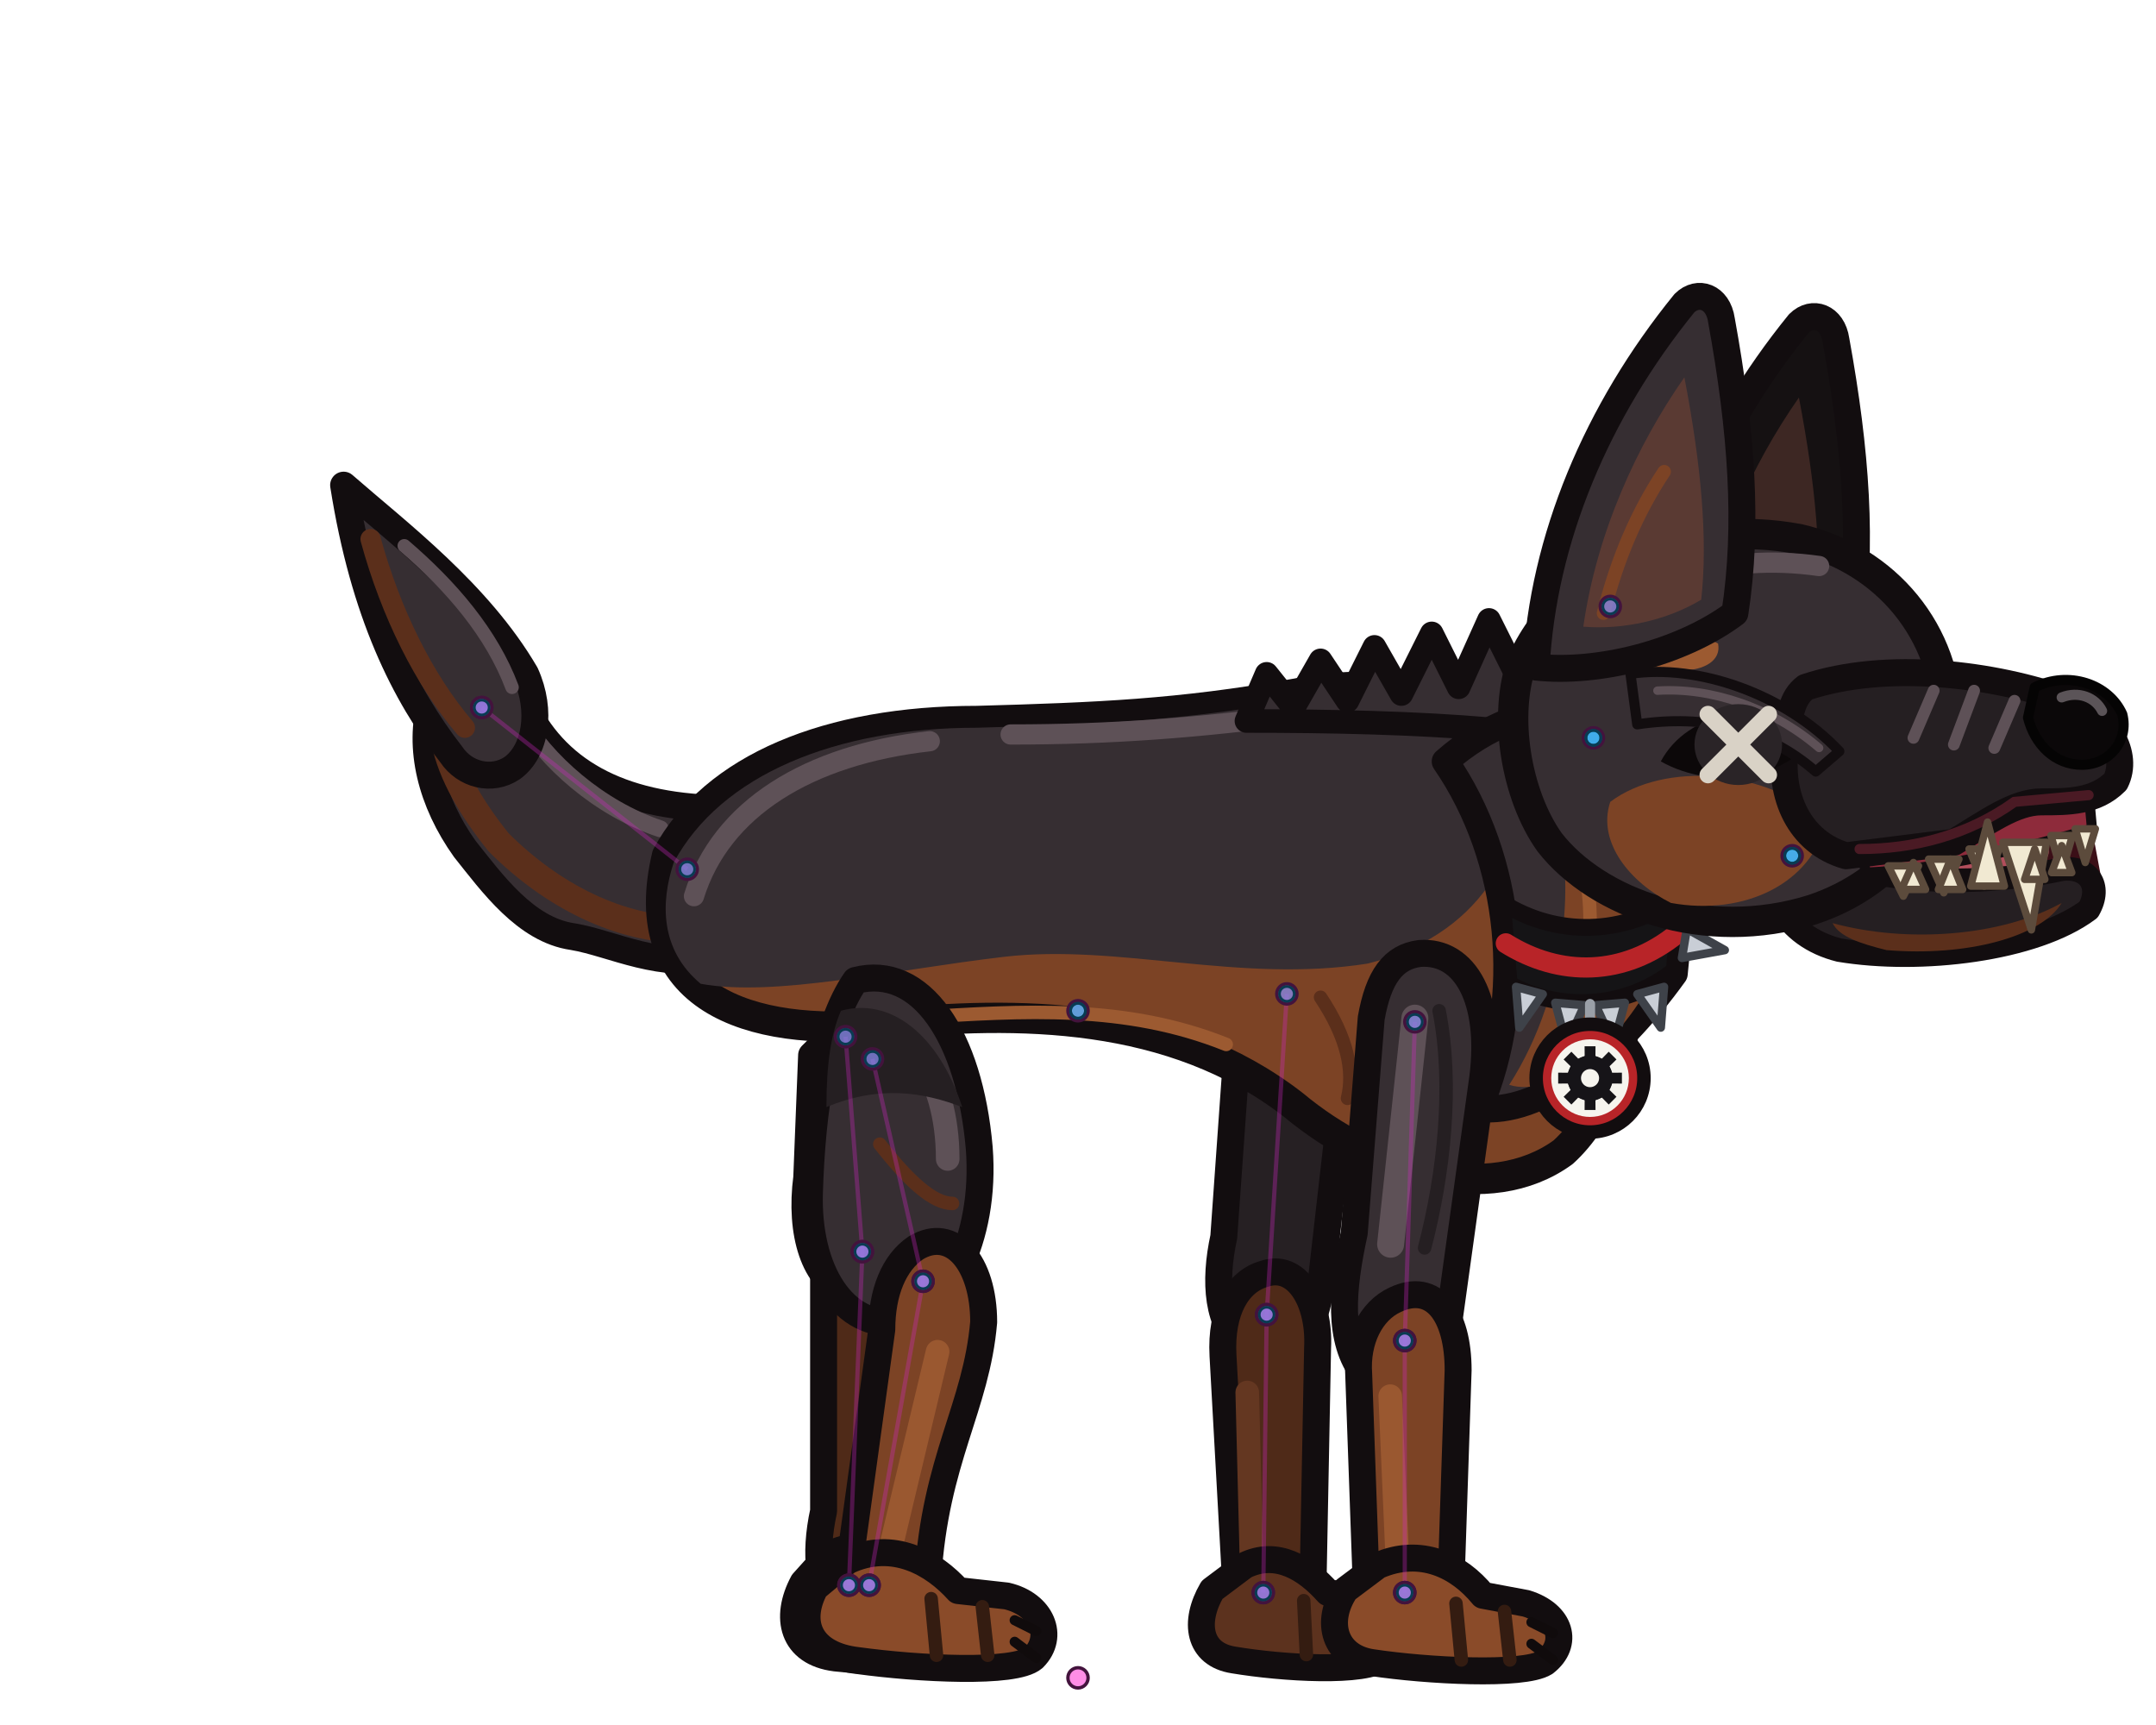
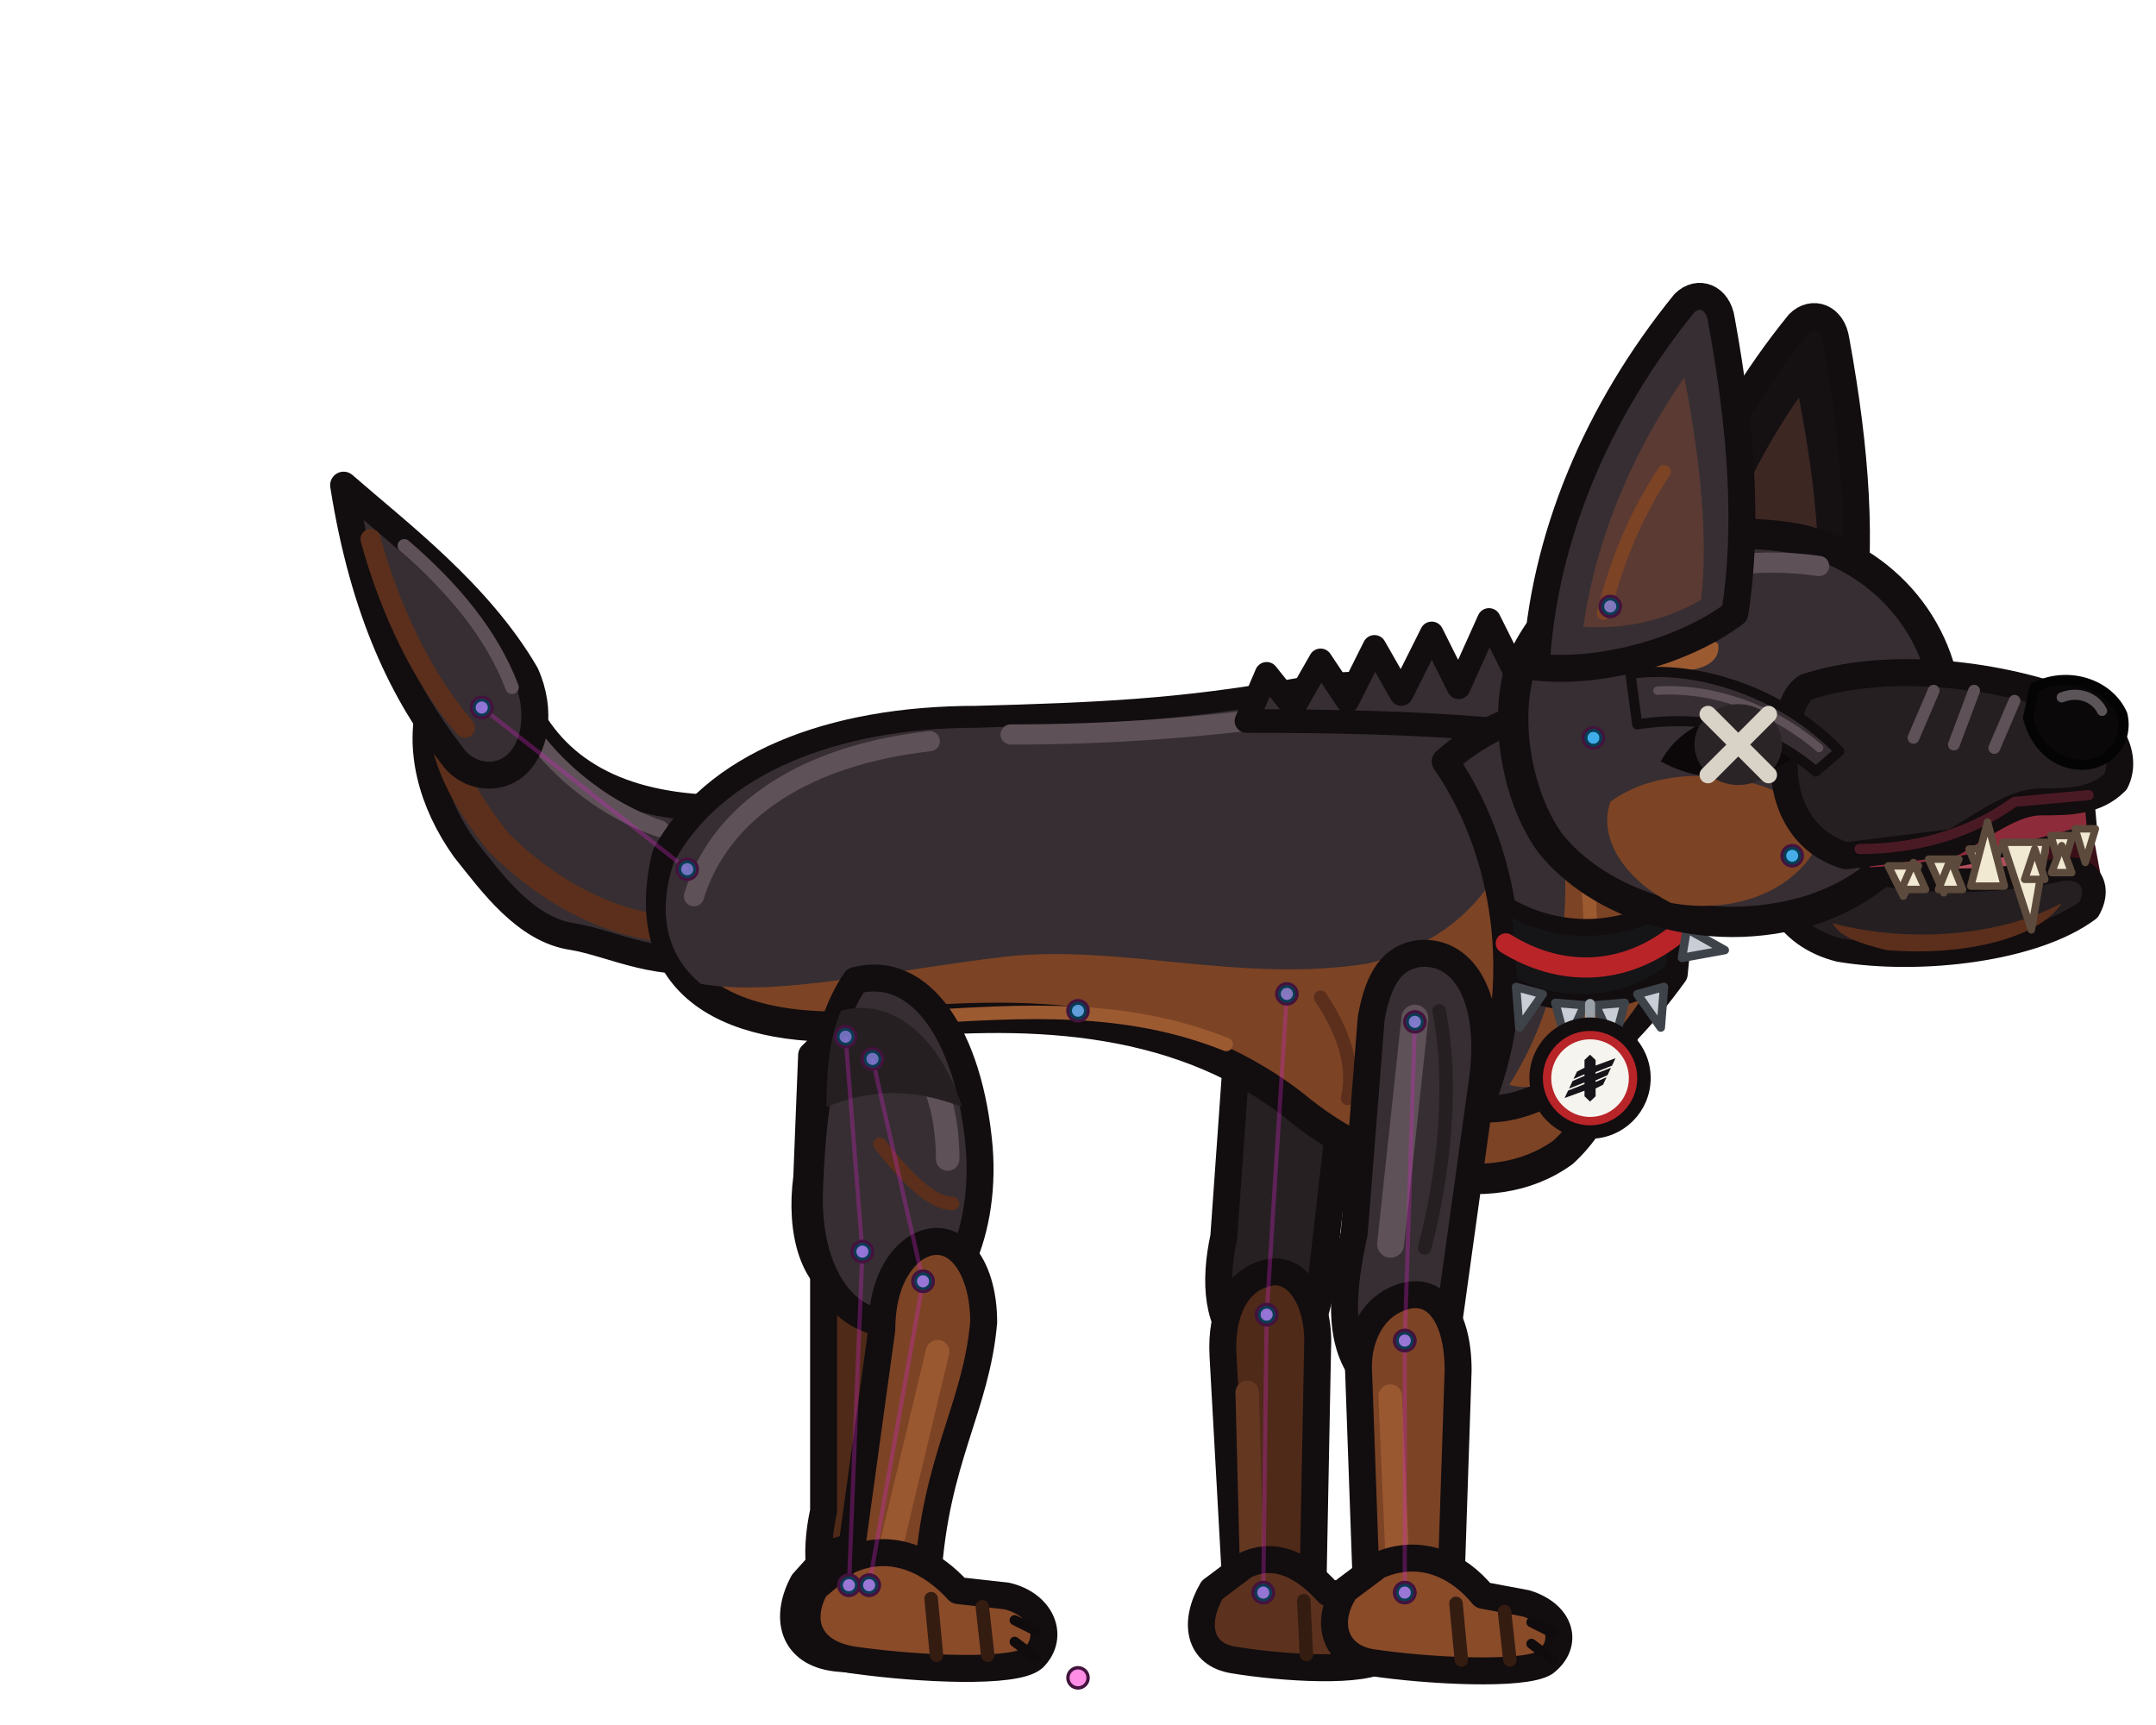
<svg xmlns="http://www.w3.org/2000/svg" width="640mm" height="512mm" viewBox="0 0 640 512" data-character-design="evil-attack-hound-side-v1">
  <g id="evil-attack-hound-side">
    <g id="tail-base" data-rig-part="tail_base" data-rig-bone="tail_base" data-rig-z="1">
      <path d="M214 284 C196 288 182 280 170 278 C156 276 146 262 138 252 C128 238 124 222 128 208 C134 196 150 198 156 210 C166 230 186 240 216 240 Z" fill="#362e32" stroke="#120d0f" stroke-width="8" stroke-linejoin="round" />
      <path d="M204 276 C184 276 164 266 148 250 C140 240 134 230 132 220" fill="none" stroke="#5b2f1b" stroke-width="8" stroke-linecap="round" />
      <path d="M196 246 C178 240 162 226 154 212" fill="none" stroke="#5e5157" stroke-width="5" stroke-linecap="round" />
    </g>
    <g id="tail-tip" data-rig-part="tail_tip" data-rig-bone="tail_tip" data-rig-z="2">
      <path d="M134 224 C120 206 108 182 102 144 C118 158 142 176 156 200 C161 211 159 223 152 228 C146 232 138 230 134 224 Z" fill="#362e32" stroke="#120d0f" stroke-width="8" stroke-linejoin="round" />
      <path d="M110 160 C116 182 126 202 138 216" fill="none" stroke="#5b2f1b" stroke-width="6" stroke-linecap="round" />
      <path d="M120 162 C134 174 146 188 152 204" fill="none" stroke="#5e5157" stroke-width="4" stroke-linecap="round" />
    </g>
    <g id="far-hind-upper" data-rig-part="far_hind_upper" data-rig-bone="far_hind_upper" data-rig-z="5">
      <path d="M260.36 294 C269 306.6 273.32 329.7 271.88 352.8 C271.16 370.4 262.52 384.7 251.72 383.6 C241.64 380.3 237.32 366 239.48 349.5 L240.92 313.2 Z" fill="#262023" stroke="#120d0f" stroke-width="8" stroke-linejoin="round" />
    </g>
    <g id="far-hind-lower" data-rig-part="far_hind_lower" data-rig-bone="far_hind_lower" data-rig-z="6">
      <path d="M256.72 359.4 C263.92 356.1 271.84 364.9 273.28 378.1 L265.36 462.8 C263.92 476 255.28 483.7 248.8 477.1 C243.04 472.7 241.6 461.7 244.48 448.5 L244.48 378.1 C244.48 368.2 249.52 360.5 256.72 359.4 Z" fill="#4f2a18" stroke="#120d0f" stroke-width="8" stroke-linejoin="round" />
    </g>
    <g id="far-hind-paw" data-rig-part="far_hind_paw" data-rig-bone="far_hind_paw" data-rig-z="7">
      <path d="M245.6 461.7 C256 456.1 264.8 460.9 270.4 468.9 L283.2 472.9 C291.2 475.3 294.4 484.1 289.6 490.5 C283.2 495.3 264 493.7 248 492.1 C235.2 490.5 232.8 480.1 238.4 469.7 Z" fill="#5c321e" stroke="#120d0f" stroke-width="8" stroke-linejoin="round" />
      <path d="M267.2 474.5 L268.8 489.7 M279.2 477.7 L281.6 489.7" fill="none" stroke="#341c11" stroke-width="4" stroke-linecap="round" />
      <path d="M285.6 487.3 L292 492.1 M285.6 480.9 L292 484.1" fill="none" stroke="#100b0c" stroke-width="3" stroke-linecap="round" />
    </g>
    <g id="far-fore-upper" data-rig-part="far_fore_upper" data-rig-bone="far_fore_upper" data-rig-z="8">
      <path d="M387.04 282 C395.68 284 400.72 295 400 312.1 L392.08 381.4 C389.92 400.1 378.4 408.9 369.76 400.1 C361.12 393.5 360.4 380.3 363.28 367.1 L368.32 296 Z" fill="#262023" stroke="#120d0f" stroke-width="8" stroke-linejoin="round" />
    </g>
    <g id="far-fore-lower" data-rig-part="far_fore_lower" data-rig-bone="far_fore_lower" data-rig-z="9">
      <path d="M375.28 378.1 C384.64 374.8 391.84 385.8 391.12 400.1 L389.68 474.9 C388.96 488.1 382.48 494.7 374.56 492.5 C366.64 490.3 364.48 480.4 366.64 467.2 L363.04 402.3 C362.32 389.1 367.36 380.3 375.28 378.1 Z" fill="#4f2a18" stroke="#120d0f" stroke-width="8" stroke-linejoin="round" />
      <path d="M370.24 413.3 L371.68 470.5" fill="none" stroke="#643721" stroke-width="7" stroke-linecap="round" />
    </g>
    <g id="far-fore-paw" data-rig-part="far_fore_paw" data-rig-bone="far_fore_paw" data-rig-z="10">
      <path d="M369.4 464.7 C379 459.9 387.8 465.5 394.2 472.7 L403.8 474.3 C411.8 475.9 416.6 484.7 411 491.9 C405.4 496.7 380.6 495.1 366.2 492.7 C355.8 491.1 354.2 481.5 359.8 471.9 Z" fill="#5c321e" stroke="#120d0f" stroke-width="8" stroke-linejoin="round" />
      <path d="M387 475.1 L387.8 491.1 M398.2 477.5 L399.8 491.1" fill="none" stroke="#341c11" stroke-width="4" stroke-linecap="round" />
      <path d="M406.2 487.9 L412.6 492.7 M406.2 481.5 L412.6 484.7" fill="none" stroke="#100b0c" stroke-width="3" stroke-linecap="round" />
    </g>
    <g id="body" data-rig-part="body" data-rig-bone="body" data-rig-z="20">
      <path d="M198 254 C212 228 246 214 290 214 C326 213 350 212 384 206 C424 198 458 212 476 244 C490 274 486 322 464 342 C442 358 408 348 384 328 C348 300 302 300 262 304 C222 308 188 296 198 254 Z" fill="#7c4325" stroke="#120d0f" stroke-width="9" stroke-linejoin="round" />
      <path d="M200 256 C214 230 248 216 290 216 C326 215 350 214 384 208 C412 203 436 208 452 222 C454 254 438 278 406 286 C368 292 332 280 298 284 C264 288 230 296 208 292 C196 282 196 268 200 256 Z" fill="#362e32" />
      <path d="M206 266 C214 240 240 224 276 220 M300 218 C330 218 356 216 386 212" fill="none" stroke="#5e5157" stroke-width="6" stroke-linecap="round" />
      <path d="M410 300 C420 312 424 324 422 334" fill="none" stroke="#5b2f1b" stroke-width="4" stroke-linecap="round" />
      <path d="M392 296 C400 308 402 318 400 326" fill="none" stroke="#5b2f1b" stroke-width="4" stroke-linecap="round" />
      <path d="M272 302 C304 300 334 298 364 310" fill="none" stroke="#9c5a31" stroke-width="4" stroke-linecap="round" />
    </g>
    <g id="near-hind-upper" data-rig-part="near_hind_upper" data-rig-bone="near_hind_upper" data-rig-z="30">
      <path d="M253.96 291 C273.4 286 287.8 307.7 290.68 340.7 C292.84 368.2 280.6 390.2 266.92 392.4 C250.36 394.6 239.56 377 240.28 353.9 C241 329.7 244.6 304.4 253.96 291 Z" fill="#362e32" stroke="#120d0f" stroke-width="8" stroke-linejoin="round" />
      <path d="M256.12 307.7 C268.36 302.2 281.32 318.7 281.32 344" fill="none" stroke="#5e5157" stroke-width="7" stroke-linecap="round" />
      <path d="M249.64 300 C264.04 296 278.44 306.6 285.64 328.6 C274.12 324.2 261.16 322 245.32 328.6 C245.32 315.4 246.76 306.6 249.64 300 Z" fill="#251f22" />
      <path d="M261.16 339.6 C269.8 350.6 277 357.2 282.76 357.2" fill="none" stroke="#5b2f1b" stroke-width="4" stroke-linecap="round" />
    </g>
    <g id="near-hind-lower" data-rig-part="near_hind_lower" data-rig-bone="near_hind_lower" data-rig-z="31">
      <path d="M271.84 370.4 C282.64 363.8 292 374.8 292 392.4 C289.84 417.7 277.6 433.1 275.44 468.3 C274.72 482.6 268.24 491.4 259.6 487 C250.96 482.6 249.52 470.5 253.12 457.3 L261.76 394.6 C261.76 383.6 265.36 374.8 271.84 370.4 Z" fill="#7c4325" stroke="#120d0f" stroke-width="8" stroke-linejoin="round" />
      <path d="M278.32 401.2 L264.64 458.4" fill="none" stroke="#9a5830" stroke-width="7" stroke-linecap="round" />
    </g>
    <g id="near-hind-paw" data-rig-part="near_hind_paw" data-rig-bone="near_hind_paw" data-rig-z="32">
      <path d="M251.6 463.3 C265.2 456.9 277.2 464.1 284.4 472.1 L298.8 473.7 C309.2 476.1 313.2 485.7 306.8 492.1 C301.2 496.9 272.4 495.3 254.8 492.9 C240.4 491.3 236.4 481.7 242 471.3 Z" fill="#8a4b29" stroke="#120d0f" stroke-width="8" stroke-linejoin="round" />
      <path d="M276.4 474.5 L278 491.3 M291.6 476.9 L293.2 491.3" fill="none" stroke="#341c11" stroke-width="4" stroke-linecap="round" />
      <path d="M301.2 487.3 L307.6 492.1 M301.2 480.9 L307.6 484.1" fill="none" stroke="#100b0c" stroke-width="3" stroke-linecap="round" />
    </g>
    <g id="near-fore-upper" data-rig-part="near_fore_upper" data-rig-bone="near_fore_upper" data-rig-z="33">
      <path d="M421.44 283 C435.12 282 443.04 297 440.16 319.8 L430.08 392.4 C427.92 410 414.96 418.8 404.88 407.8 C396.96 397.9 398.4 382.5 402 366 L407.04 302.2 C409.2 290 413.52 284 421.44 283 Z" fill="#362e32" stroke="#120d0f" stroke-width="8" stroke-linejoin="round" />
      <path d="M420 302.2 L412.8 369.3" fill="none" stroke="#5e5157" stroke-width="8" stroke-linecap="round" />
      <path d="M427.2 300 C431.52 322 428.64 348.4 422.88 370.4" fill="none" stroke="#251f22" stroke-width="4" stroke-linecap="round" />
    </g>
    <g id="near-fore-lower" data-rig-part="near_fore_lower" data-rig-bone="near_fore_lower" data-rig-z="34">
      <path d="M414.12 385.8 C425.64 380.3 432.84 390.2 432.84 406.7 L430.68 471.6 C430.68 487 424.92 495.8 414.84 493.6 C406.2 492.5 402.6 482.6 405.48 468.3 L403.32 407.8 C402.6 397.9 406.92 389.1 414.12 385.8 Z" fill="#7c4325" stroke="#120d0f" stroke-width="8" stroke-linejoin="round" />
      <path d="M412.68 414.4 L414.84 463.9" fill="none" stroke="#9a5830" stroke-width="7" stroke-linecap="round" />
    </g>
    <g id="near-fore-paw" data-rig-part="near_fore_paw" data-rig-bone="near_fore_paw" data-rig-z="35">
      <path d="M409 464.7 C421.8 459.1 433 464.7 440.2 473.5 L453 475.9 C463.4 479.1 465.8 487.9 458.6 493.5 C452.2 497.5 423.4 495.9 407.4 493.5 C396.2 491.9 393 481.5 399.4 471.9 Z" fill="#8a4b29" stroke="#120d0f" stroke-width="8" stroke-linejoin="round" />
      <path d="M432.2 475.9 L433.8 492.7 M446.6 478.3 L448.2 492.7" fill="none" stroke="#341c11" stroke-width="4" stroke-linecap="round" />
      <path d="M454.6 487.9 L461 492.7 M454.6 481.5 L461 484.7" fill="none" stroke="#100b0c" stroke-width="3" stroke-linecap="round" />
    </g>
    <g id="mouth-inside" data-rig-part="mouth_inside" data-rig-bone="jaw" data-rig-z="37">
      <path d="M532 256 C556 246 590 236 618 230 L624 262 C598 268 562 268 534 262 Z" fill="#3b0f17" />
      <path d="M546 254 C566 249 590 247 606 249 C611 253 607 258 598 259 C578 261 560 260 546 256 Z" fill="#b24e5c" />
    </g>
    <g id="neck" data-rig-part="neck" data-rig-bone="body" data-rig-z="38">
      <path d="M370 214 L376 200 L384 210 L392 196 L400 208 L408 192 L416 206 L425 188 L433 204 L442 184 L450 200 L460 180 L467 198 L478 180 L484 198 L496 184 L500 206 L504 228 C470 216 420 214 370 214 Z" fill="#362e32" stroke="#120d0f" stroke-width="7" stroke-linejoin="round" />
      <path d="M429 226 C454 204 483 207 503 227 L497 289 C479 314 457 331 439 329 C453 296 449 255 429 226 Z" fill="#362e32" stroke="#120d0f" stroke-width="8" stroke-linejoin="round" />
      <path d="M459 232 C473 231 488 238 497 253 L491 290 C480 311 461 326 448 322 C466 294 469 256 459 232 Z" fill="#7c4325" />
      <path d="M466 244 C474 262 474 284 466 304" fill="none" stroke="#9c5a31" stroke-width="4" stroke-linecap="round" />
      <path d="M446 268 C462 278 482 278 499 266 L497 288 C482 300 462 300 448 292 Z" fill="#151416" stroke="#120d0f" stroke-width="5" stroke-linejoin="round" />
      <path d="M447 280 C463 290 482 290 498 277" fill="none" stroke="#b82428" stroke-width="6" stroke-linecap="round" />
      <path d="M457.96 295.08 L451 305 L450.04 292.92 Z" fill="#c9ced6" stroke="#3e4249" stroke-width="2.5" stroke-linejoin="round" />
      <path d="M470.32 298.36 L465 310 L461.68 297.64 Z" fill="#c9ced6" stroke="#3e4249" stroke-width="2.5" stroke-linejoin="round" />
      <path d="M482.32 297.64 L479 310 L473.68 298.36 Z" fill="#c9ced6" stroke="#3e4249" stroke-width="2.5" stroke-linejoin="round" />
      <path d="M493.96 292.92 L493 305 L486.04 295.08 Z" fill="#c9ced6" stroke="#3e4249" stroke-width="2.5" stroke-linejoin="round" />
      <path d="M500.72 275.68 L512 282 L499.28 284.32 Z" fill="#c9ced6" stroke="#3e4249" stroke-width="2.5" stroke-linejoin="round" />
      <path d="M472 298 L472 306" fill="none" stroke="#9aa0a8" stroke-width="3" stroke-linecap="round" />
      <circle cx="472" cy="320" r="16" fill="#b82428" stroke="#120d0f" stroke-width="4" />
      <circle cx="472" cy="320" r="11.52" fill="#f6f4ee" />
-       <polygon points="478.53,318.40 481.46,318.38 481.46,321.62 478.53,321.60 477.75,323.49 479.84,325.54 477.54,327.84 475.49,325.75 473.60,326.53 473.62,329.46 470.38,329.46 470.40,326.53 468.51,325.75 466.46,327.84 464.16,325.54 466.25,323.49 465.47,321.60 462.54,321.62 462.54,318.38 465.47,318.40 466.25,316.51 464.16,314.46 466.46,312.16 468.51,314.25 470.40,313.47 470.38,310.54 473.62,310.54 473.60,313.47 475.49,314.25 477.54,312.16 479.84,314.46 477.75,316.51" fill="#161418" />
-       <ellipse cx="472.00" cy="320.00" rx="6.72" ry="6.72" fill="#161418" />
-       <ellipse cx="472.00" cy="320.00" rx="2.69" ry="2.69" fill="#f6f4ee" />
+       <polygon points="478.52,316.30 479.56,314.09 473.65,316.26 473.65,314.61 472.00,313.04 470.35,314.61 470.35,316.92 468.14,318.04 467.09,320.26 470.35,318.85 470.35,319.33 466.81,320.87 465.77,323.09 470.35,321.29 470.35,321.77 465.48,323.70 464.44,325.91 470.35,323.74 470.35,325.39 472.00,326.96 473.65,325.39 473.65,323.08 475.86,321.96 476.91,319.74 473.65,321.15 473.65,320.67 477.19,319.13 478.23,316.91 473.65,318.71 473.65,318.23" fill="#161418" />
    </g>
    <g id="jaw" data-rig-part="jaw" data-rig-bone="jaw" data-rig-z="39">
      <path d="M528 250 C552 262 584 264 612 258 C620 257 624 263 620 270 C604 282 570 286 546 282 C530 278 522 264 528 250 Z" fill="#251f22" stroke="#120d0f" stroke-width="7" stroke-linejoin="round" />
      <path d="M544 274 C566 280 594 278 612 268 C606 278 584 284 560 282 C552 280 546 278 544 274 Z" fill="#5b2f1b" />
    </g>
    <g id="head" data-rig-part="head" data-rig-bone="head" data-rig-z="40">
      <path d="M490 204 C492 166 508 128 534 96 C538 92 544 94 545 101 C551 134 553 162 549 188 C533 200 508 206 490 204 Z" fill="#151112" stroke="#120d0f" stroke-width="8" stroke-linejoin="round" />
      <path d="M504 192 C508 164 520 138 534 118 C539 144 541 166 539 184 C529 190 516 193 504 192 Z" fill="#3d2723" />
      <path d="M452 196 C466 166 502 154 534 160 C560 166 578 188 578 214 C578 242 562 262 538 270 C506 280 474 268 460 250 C450 236 446 212 452 196 Z" fill="#362e32" stroke="#120d0f" stroke-width="9" stroke-linejoin="round" />
      <path d="M470 190 C486 172 512 164 540 168" fill="none" stroke="#5e5157" stroke-width="6" stroke-linecap="round" />
      <path d="M478 238 C494 226 524 228 542 244 C538 262 518 272 496 268 C484 262 474 250 478 238 Z" fill="#7c4325" />
      <path d="M486 196 C491 188 503 187 510 191 C511 196 506 199 499 199 C492 200 488 199 486 196 Z" fill="#9c5a31" />
      <path d="M552 252 C570 252 586 246 598 237 L620 235 L621 246 C600 252 576 258 554 259 Z" fill="#8e2b3b" stroke="#120d0f" stroke-width="3" stroke-linejoin="round" />
      <path d="M536 204 C560 196 592 200 614 208 C626 213 632 224 628 232 C622 238 614 238 606 238 C598 238 590 244 580 250 L548 254 C534 250 528 236 530 222 C531 212 532 207 536 204 Z" fill="#251f22" stroke="#120d0f" stroke-width="8" stroke-linejoin="round" />
      <path d="M574 205 L568 219 M586 205 L580 221 M598 208 L592 222" fill="none" stroke="#5e5157" stroke-width="3.5" stroke-linecap="round" />
      <path d="M552 252 C568 252 584 248 598 238 L620 236" fill="none" stroke="#4a1a24" stroke-width="3" stroke-linecap="round" />
      <path d="M594.5 250 L607.5 250 L603 276 Z" fill="#f1e9d2" stroke="#5c4b3c" stroke-width="2.2" stroke-linejoin="round" />
      <path d="M608.8 248 L615.2 248 L612 259 Z" fill="#f1e9d2" stroke="#5c4b3c" stroke-width="2.2" stroke-linejoin="round" />
      <path d="M616 246 L622 246 L619 256 Z" fill="#f1e9d2" stroke="#5c4b3c" stroke-width="2.2" stroke-linejoin="round" />
      <path d="M560.5 257 L569.5 257 L565 266 Z" fill="#f1e9d2" stroke="#5c4b3c" stroke-width="2.2" stroke-linejoin="round" />
      <path d="M572.5 255 L581.5 255 L577 265 Z" fill="#f1e9d2" stroke="#5c4b3c" stroke-width="2.2" stroke-linejoin="round" />
      <path d="M584.5 252 L593.5 252 L589 263 Z" fill="#f1e9d2" stroke="#5c4b3c" stroke-width="2.2" stroke-linejoin="round" />
      <path d="M604 204 C614 199 626 203 630 212 C632 220 626 227 618 227 C610 227 604 221 602 213 Z" fill="#0b0809" stroke="#050404" stroke-width="3" stroke-linejoin="round" />
      <path d="M612 207 C617 205 622 207 624 211" fill="none" stroke="#5b5458" stroke-width="3" stroke-linecap="round" />
    </g>
    <g id="eye-open" data-rig-part="eye_open" data-rig-bone="head" data-rig-z="41">
      <path d="M493 226 C501 211 523 207 539 218 C531 231 509 235 493 226 Z" fill="#0c0809" />
      <circle cx="518" cy="222" r="8" fill="#e8a51c" />
      <circle cx="519.5" cy="222.5" r="3.8" fill="#0b0708" />
      <circle cx="522" cy="219.5" r="1.7" fill="#fff6d8" />
      <path d="M484 200 C504 197 530 206 546 223 L539 229 C524 216 506 212 486 215 Z" fill="#362e32" stroke="#120d0f" stroke-width="3" stroke-linejoin="round" />
      <path d="M492 205 C508 204 526 210 540 222" fill="none" stroke="#5e5157" stroke-width="2.5" stroke-linecap="round" />
    </g>
    <g id="eye-x" data-rig-part="eye_x" data-rig-bone="head" data-rig-z="41">
      <ellipse cx="516" cy="221" rx="13" ry="12" fill="#2a2427" />
      <path d="M507 212 L525 230 M525 212 L507 230" fill="none" stroke="#d9d2c6" stroke-width="5" stroke-linecap="round" />
    </g>
    <g id="ear" data-rig-part="ear" data-rig-bone="ear" data-rig-z="42">
      <path d="M456 198 C458 160 474 122 500 90 C504 86 510 88 511 95 C517 128 519 156 515 182 C499 194 474 200 456 198 Z" fill="#362e32" stroke="#120d0f" stroke-width="8" stroke-linejoin="round" />
      <path d="M470 186 C474 158 486 132 500 112 C505 138 507 160 505 178 C495 184 482 187 470 186 Z" fill="#5a3a33" />
      <path d="M476 182 C480 166 486 152 494 140" fill="none" stroke="#7c4325" stroke-width="4" stroke-linecap="round" />
    </g>
    <g id="lower-teeth" data-rig-part="lower_teeth" data-rig-bone="jaw" data-rig-z="43">
      <path d="M585 263 L595 263 L590 244 Z" fill="#f1e9d2" stroke="#5c4b3c" stroke-width="2.2" stroke-linejoin="round" />
      <path d="M601 261 L607 261 L604 252 Z" fill="#f1e9d2" stroke="#5c4b3c" stroke-width="2.2" stroke-linejoin="round" />
      <path d="M609 259 L615 259 L612 251 Z" fill="#f1e9d2" stroke="#5c4b3c" stroke-width="2.2" stroke-linejoin="round" />
      <path d="M564.4 264 L571.6 264 L568 256 Z" fill="#f1e9d2" stroke="#5c4b3c" stroke-width="2.2" stroke-linejoin="round" />
      <path d="M575.4 264 L582.6 264 L579 255 Z" fill="#f1e9d2" stroke="#5c4b3c" stroke-width="2.2" stroke-linejoin="round" />
    </g>
  </g>
  <g id="ambition-rig-markers" data-rig-editor-layer="true">
    <g id="ambition-rig-markers-side" data-rig-view="side">
      <line id="ambition-rig-side-guide-tail_base" data-rig-bone-guide="tail_base" x1="204" y1="258" x2="143" y2="210" stroke="#d226c6" stroke-width="1.25" stroke-opacity="0.32" />
      <line id="ambition-rig-side-guide-far_hind_upper" data-rig-bone-guide="far_hind_upper" x1="251" y1="307.7" x2="256" y2="371.5" stroke="#d226c6" stroke-width="1.25" stroke-opacity="0.32" />
      <line id="ambition-rig-side-guide-far_hind_lower" data-rig-bone-guide="far_hind_lower" x1="256" y1="371.5" x2="252" y2="470.5" stroke="#d226c6" stroke-width="1.25" stroke-opacity="0.32" />
      <line id="ambition-rig-side-guide-far_fore_upper" data-rig-bone-guide="far_fore_upper" x1="382" y1="295" x2="376" y2="390.2" stroke="#d226c6" stroke-width="1.25" stroke-opacity="0.32" />
      <line id="ambition-rig-side-guide-far_fore_lower" data-rig-bone-guide="far_fore_lower" x1="376" y1="390.2" x2="375" y2="472.7" stroke="#d226c6" stroke-width="1.25" stroke-opacity="0.32" />
      <line id="ambition-rig-side-guide-near_hind_upper" data-rig-bone-guide="near_hind_upper" x1="259" y1="314.3" x2="274" y2="380.3" stroke="#d226c6" stroke-width="1.25" stroke-opacity="0.32" />
      <line id="ambition-rig-side-guide-near_hind_lower" data-rig-bone-guide="near_hind_lower" x1="274" y1="380.3" x2="258" y2="470.5" stroke="#d226c6" stroke-width="1.25" stroke-opacity="0.32" />
      <line id="ambition-rig-side-guide-near_fore_upper" data-rig-bone-guide="near_fore_upper" x1="420" y1="303.3" x2="417" y2="397.9" stroke="#d226c6" stroke-width="1.25" stroke-opacity="0.32" />
      <line id="ambition-rig-side-guide-near_fore_lower" data-rig-bone-guide="near_fore_lower" x1="417" y1="397.9" x2="417" y2="472.7" stroke="#d226c6" stroke-width="1.25" stroke-opacity="0.32" />
      <circle id="ambition-rig-side-joint-body_pivot" data-rig-joint="body_pivot" cx="320" cy="300" r="3" fill="#ff3bd4" fill-opacity="0.58" stroke="#43133d" stroke-width="1" />
      <circle id="ambition-rig-side-joint-ear_pivot" data-rig-joint="ear_pivot" cx="478" cy="180" r="3" fill="#ff3bd4" fill-opacity="0.58" stroke="#43133d" stroke-width="1" />
      <circle id="ambition-rig-side-joint-far_fore_lower_pivot" data-rig-joint="far_fore_lower_pivot" cx="376" cy="390.2" r="3" fill="#ff3bd4" fill-opacity="0.58" stroke="#43133d" stroke-width="1" />
      <circle id="ambition-rig-side-joint-far_fore_lower_tip" data-rig-joint="far_fore_lower_tip" cx="375" cy="472.7" r="3" fill="#ff3bd4" fill-opacity="0.58" stroke="#43133d" stroke-width="1" />
      <circle id="ambition-rig-side-joint-far_fore_paw_pivot" data-rig-joint="far_fore_paw_pivot" cx="375" cy="472.7" r="3" fill="#ff3bd4" fill-opacity="0.58" stroke="#43133d" stroke-width="1" />
      <circle id="ambition-rig-side-joint-far_fore_upper_pivot" data-rig-joint="far_fore_upper_pivot" cx="382" cy="295" r="3" fill="#ff3bd4" fill-opacity="0.58" stroke="#43133d" stroke-width="1" />
      <circle id="ambition-rig-side-joint-far_fore_upper_tip" data-rig-joint="far_fore_upper_tip" cx="376" cy="390.2" r="3" fill="#ff3bd4" fill-opacity="0.58" stroke="#43133d" stroke-width="1" />
      <circle id="ambition-rig-side-joint-far_hind_lower_pivot" data-rig-joint="far_hind_lower_pivot" cx="256" cy="371.5" r="3" fill="#ff3bd4" fill-opacity="0.58" stroke="#43133d" stroke-width="1" />
      <circle id="ambition-rig-side-joint-far_hind_lower_tip" data-rig-joint="far_hind_lower_tip" cx="252" cy="470.5" r="3" fill="#ff3bd4" fill-opacity="0.58" stroke="#43133d" stroke-width="1" />
      <circle id="ambition-rig-side-joint-far_hind_paw_pivot" data-rig-joint="far_hind_paw_pivot" cx="252" cy="470.5" r="3" fill="#ff3bd4" fill-opacity="0.58" stroke="#43133d" stroke-width="1" />
      <circle id="ambition-rig-side-joint-far_hind_upper_pivot" data-rig-joint="far_hind_upper_pivot" cx="251" cy="307.7" r="3" fill="#ff3bd4" fill-opacity="0.58" stroke="#43133d" stroke-width="1" />
      <circle id="ambition-rig-side-joint-far_hind_upper_tip" data-rig-joint="far_hind_upper_tip" cx="256" cy="371.5" r="3" fill="#ff3bd4" fill-opacity="0.58" stroke="#43133d" stroke-width="1" />
      <circle id="ambition-rig-side-joint-jaw_hinge" data-rig-joint="jaw_hinge" cx="532" cy="254" r="3" fill="#ff3bd4" fill-opacity="0.58" stroke="#43133d" stroke-width="1" />
      <circle id="ambition-rig-side-joint-near_fore_lower_pivot" data-rig-joint="near_fore_lower_pivot" cx="417" cy="397.9" r="3" fill="#ff3bd4" fill-opacity="0.58" stroke="#43133d" stroke-width="1" />
      <circle id="ambition-rig-side-joint-near_fore_lower_tip" data-rig-joint="near_fore_lower_tip" cx="417" cy="472.7" r="3" fill="#ff3bd4" fill-opacity="0.58" stroke="#43133d" stroke-width="1" />
      <circle id="ambition-rig-side-joint-near_fore_paw_pivot" data-rig-joint="near_fore_paw_pivot" cx="417" cy="472.7" r="3" fill="#ff3bd4" fill-opacity="0.58" stroke="#43133d" stroke-width="1" />
      <circle id="ambition-rig-side-joint-near_fore_upper_pivot" data-rig-joint="near_fore_upper_pivot" cx="420" cy="303.3" r="3" fill="#ff3bd4" fill-opacity="0.58" stroke="#43133d" stroke-width="1" />
      <circle id="ambition-rig-side-joint-near_fore_upper_tip" data-rig-joint="near_fore_upper_tip" cx="417" cy="397.9" r="3" fill="#ff3bd4" fill-opacity="0.58" stroke="#43133d" stroke-width="1" />
      <circle id="ambition-rig-side-joint-near_hind_lower_pivot" data-rig-joint="near_hind_lower_pivot" cx="274" cy="380.3" r="3" fill="#ff3bd4" fill-opacity="0.58" stroke="#43133d" stroke-width="1" />
      <circle id="ambition-rig-side-joint-near_hind_lower_tip" data-rig-joint="near_hind_lower_tip" cx="258" cy="470.5" r="3" fill="#ff3bd4" fill-opacity="0.58" stroke="#43133d" stroke-width="1" />
      <circle id="ambition-rig-side-joint-near_hind_paw_pivot" data-rig-joint="near_hind_paw_pivot" cx="258" cy="470.5" r="3" fill="#ff3bd4" fill-opacity="0.58" stroke="#43133d" stroke-width="1" />
      <circle id="ambition-rig-side-joint-near_hind_upper_pivot" data-rig-joint="near_hind_upper_pivot" cx="259" cy="314.3" r="3" fill="#ff3bd4" fill-opacity="0.58" stroke="#43133d" stroke-width="1" />
      <circle id="ambition-rig-side-joint-near_hind_upper_tip" data-rig-joint="near_hind_upper_tip" cx="274" cy="380.3" r="3" fill="#ff3bd4" fill-opacity="0.58" stroke="#43133d" stroke-width="1" />
      <circle id="ambition-rig-side-joint-neck" data-rig-joint="neck" cx="473" cy="219" r="3" fill="#ff3bd4" fill-opacity="0.58" stroke="#43133d" stroke-width="1" />
      <circle id="ambition-rig-side-joint-rig_root" data-rig-joint="rig_root" cx="320" cy="498" r="3" fill="#ff3bd4" fill-opacity="0.58" stroke="#43133d" stroke-width="1" />
      <circle id="ambition-rig-side-joint-tail_base_pivot" data-rig-joint="tail_base_pivot" cx="204" cy="258" r="3" fill="#ff3bd4" fill-opacity="0.58" stroke="#43133d" stroke-width="1" />
      <circle id="ambition-rig-side-joint-tail_base_tip" data-rig-joint="tail_base_tip" cx="143" cy="210" r="3" fill="#ff3bd4" fill-opacity="0.58" stroke="#43133d" stroke-width="1" />
      <circle id="ambition-rig-side-joint-tail_tip_pivot" data-rig-joint="tail_tip_pivot" cx="143" cy="210" r="3" fill="#ff3bd4" fill-opacity="0.58" stroke="#43133d" stroke-width="1" />
      <circle id="ambition-rig-side-bind-tail_base" data-rig-bind-pivot="tail_base" cx="204" cy="258" r="2.2" fill="#28c8ff" fill-opacity="0.42" stroke="#093b52" stroke-width="0.8" />
      <circle id="ambition-rig-side-bind-tail_tip" data-rig-bind-pivot="tail_tip" cx="143" cy="210" r="2.2" fill="#28c8ff" fill-opacity="0.42" stroke="#093b52" stroke-width="0.8" />
      <circle id="ambition-rig-side-bind-far_hind_upper" data-rig-bind-pivot="far_hind_upper" cx="251" cy="307.7" r="2.2" fill="#28c8ff" fill-opacity="0.42" stroke="#093b52" stroke-width="0.8" />
      <circle id="ambition-rig-side-bind-far_hind_lower" data-rig-bind-pivot="far_hind_lower" cx="256" cy="371.5" r="2.2" fill="#28c8ff" fill-opacity="0.42" stroke="#093b52" stroke-width="0.8" />
      <circle id="ambition-rig-side-bind-far_hind_paw" data-rig-bind-pivot="far_hind_paw" cx="252" cy="470.5" r="2.2" fill="#28c8ff" fill-opacity="0.42" stroke="#093b52" stroke-width="0.8" />
      <circle id="ambition-rig-side-bind-far_fore_upper" data-rig-bind-pivot="far_fore_upper" cx="382" cy="295" r="2.2" fill="#28c8ff" fill-opacity="0.42" stroke="#093b52" stroke-width="0.8" />
      <circle id="ambition-rig-side-bind-far_fore_lower" data-rig-bind-pivot="far_fore_lower" cx="376" cy="390.2" r="2.2" fill="#28c8ff" fill-opacity="0.42" stroke="#093b52" stroke-width="0.8" />
      <circle id="ambition-rig-side-bind-far_fore_paw" data-rig-bind-pivot="far_fore_paw" cx="375" cy="472.7" r="2.2" fill="#28c8ff" fill-opacity="0.42" stroke="#093b52" stroke-width="0.8" />
      <circle id="ambition-rig-side-bind-body" data-rig-bind-pivot="body" cx="320" cy="300" r="2.2" fill="#28c8ff" fill-opacity="0.42" stroke="#093b52" stroke-width="0.8" />
      <circle id="ambition-rig-side-bind-near_hind_upper" data-rig-bind-pivot="near_hind_upper" cx="259" cy="314.3" r="2.2" fill="#28c8ff" fill-opacity="0.42" stroke="#093b52" stroke-width="0.8" />
      <circle id="ambition-rig-side-bind-near_hind_lower" data-rig-bind-pivot="near_hind_lower" cx="274" cy="380.3" r="2.2" fill="#28c8ff" fill-opacity="0.42" stroke="#093b52" stroke-width="0.8" />
      <circle id="ambition-rig-side-bind-near_hind_paw" data-rig-bind-pivot="near_hind_paw" cx="258" cy="470.5" r="2.2" fill="#28c8ff" fill-opacity="0.42" stroke="#093b52" stroke-width="0.8" />
      <circle id="ambition-rig-side-bind-near_fore_upper" data-rig-bind-pivot="near_fore_upper" cx="420" cy="303.3" r="2.2" fill="#28c8ff" fill-opacity="0.42" stroke="#093b52" stroke-width="0.8" />
      <circle id="ambition-rig-side-bind-near_fore_lower" data-rig-bind-pivot="near_fore_lower" cx="417" cy="397.9" r="2.2" fill="#28c8ff" fill-opacity="0.42" stroke="#093b52" stroke-width="0.8" />
      <circle id="ambition-rig-side-bind-near_fore_paw" data-rig-bind-pivot="near_fore_paw" cx="417" cy="472.7" r="2.2" fill="#28c8ff" fill-opacity="0.42" stroke="#093b52" stroke-width="0.8" />
      <circle id="ambition-rig-side-bind-mouth_inside" data-rig-bind-pivot="mouth_inside" cx="532" cy="254" r="2.2" fill="#28c8ff" fill-opacity="0.42" stroke="#093b52" stroke-width="0.8" />
      <circle id="ambition-rig-side-bind-neck" data-rig-bind-pivot="neck" cx="320" cy="300" r="2.2" fill="#28c8ff" fill-opacity="0.42" stroke="#093b52" stroke-width="0.8" />
      <circle id="ambition-rig-side-bind-jaw" data-rig-bind-pivot="jaw" cx="532" cy="254" r="2.2" fill="#28c8ff" fill-opacity="0.42" stroke="#093b52" stroke-width="0.8" />
      <circle id="ambition-rig-side-bind-head" data-rig-bind-pivot="head" cx="473" cy="219" r="2.2" fill="#28c8ff" fill-opacity="0.42" stroke="#093b52" stroke-width="0.8" />
      <circle id="ambition-rig-side-bind-eye_open" data-rig-bind-pivot="eye_open" cx="473" cy="219" r="2.2" fill="#28c8ff" fill-opacity="0.42" stroke="#093b52" stroke-width="0.8" />
      <circle id="ambition-rig-side-bind-eye_x" data-rig-bind-pivot="eye_x" cx="473" cy="219" r="2.2" fill="#28c8ff" fill-opacity="0.42" stroke="#093b52" stroke-width="0.8" />
      <circle id="ambition-rig-side-bind-ear" data-rig-bind-pivot="ear" cx="478" cy="180" r="2.2" fill="#28c8ff" fill-opacity="0.42" stroke="#093b52" stroke-width="0.8" />
      <circle id="ambition-rig-side-bind-lower_teeth" data-rig-bind-pivot="lower_teeth" cx="532" cy="254" r="2.2" fill="#28c8ff" fill-opacity="0.42" stroke="#093b52" stroke-width="0.8" />
    </g>
  </g>
</svg>
